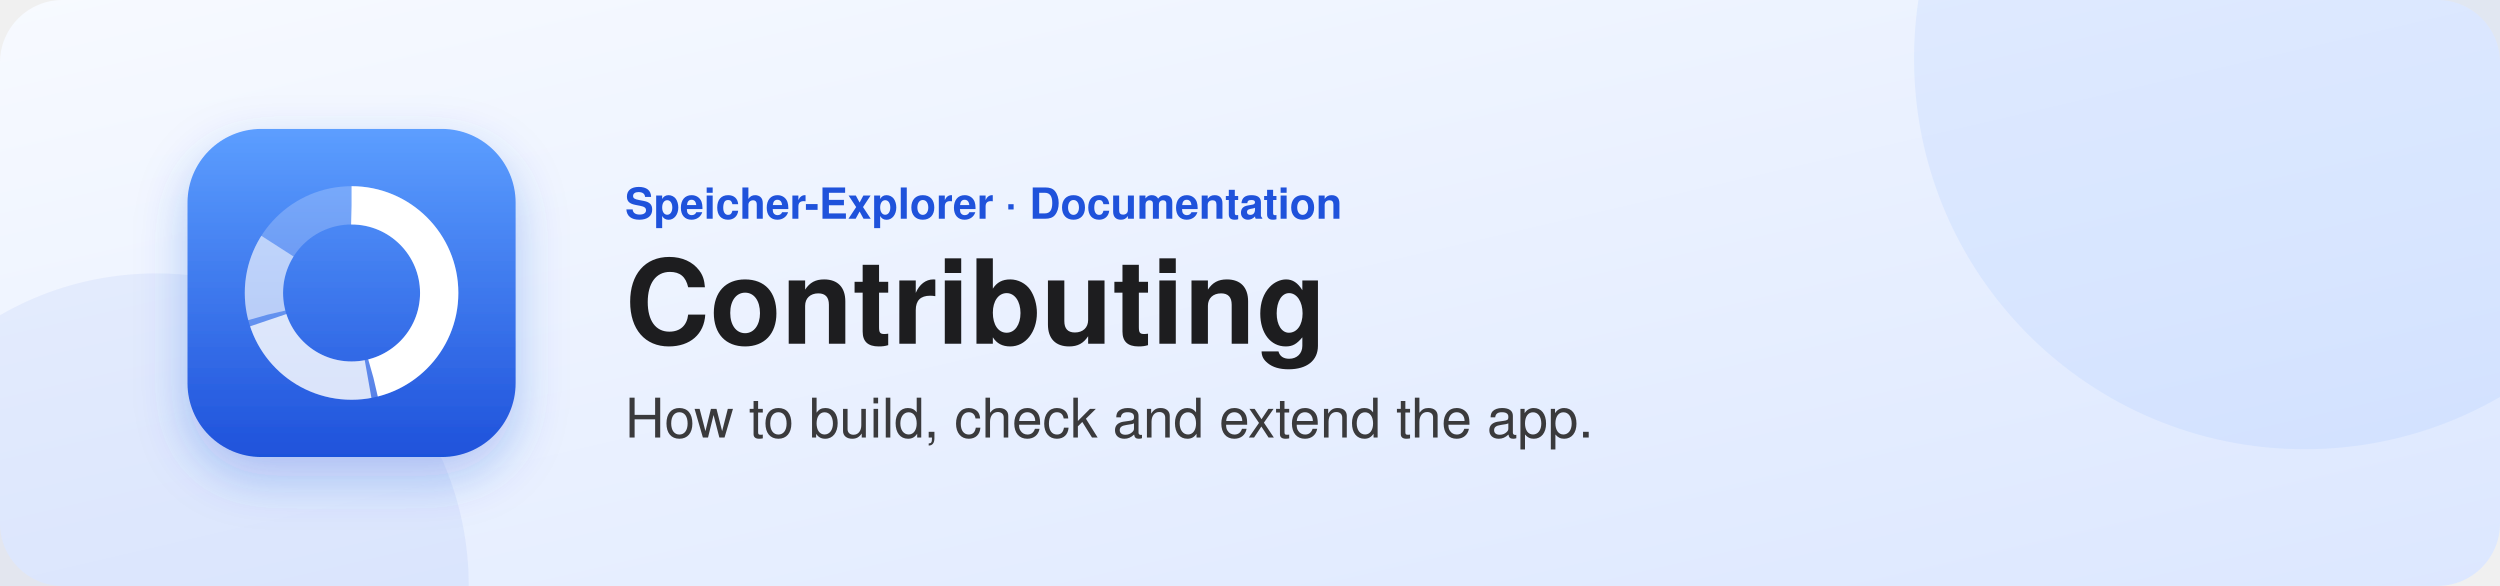
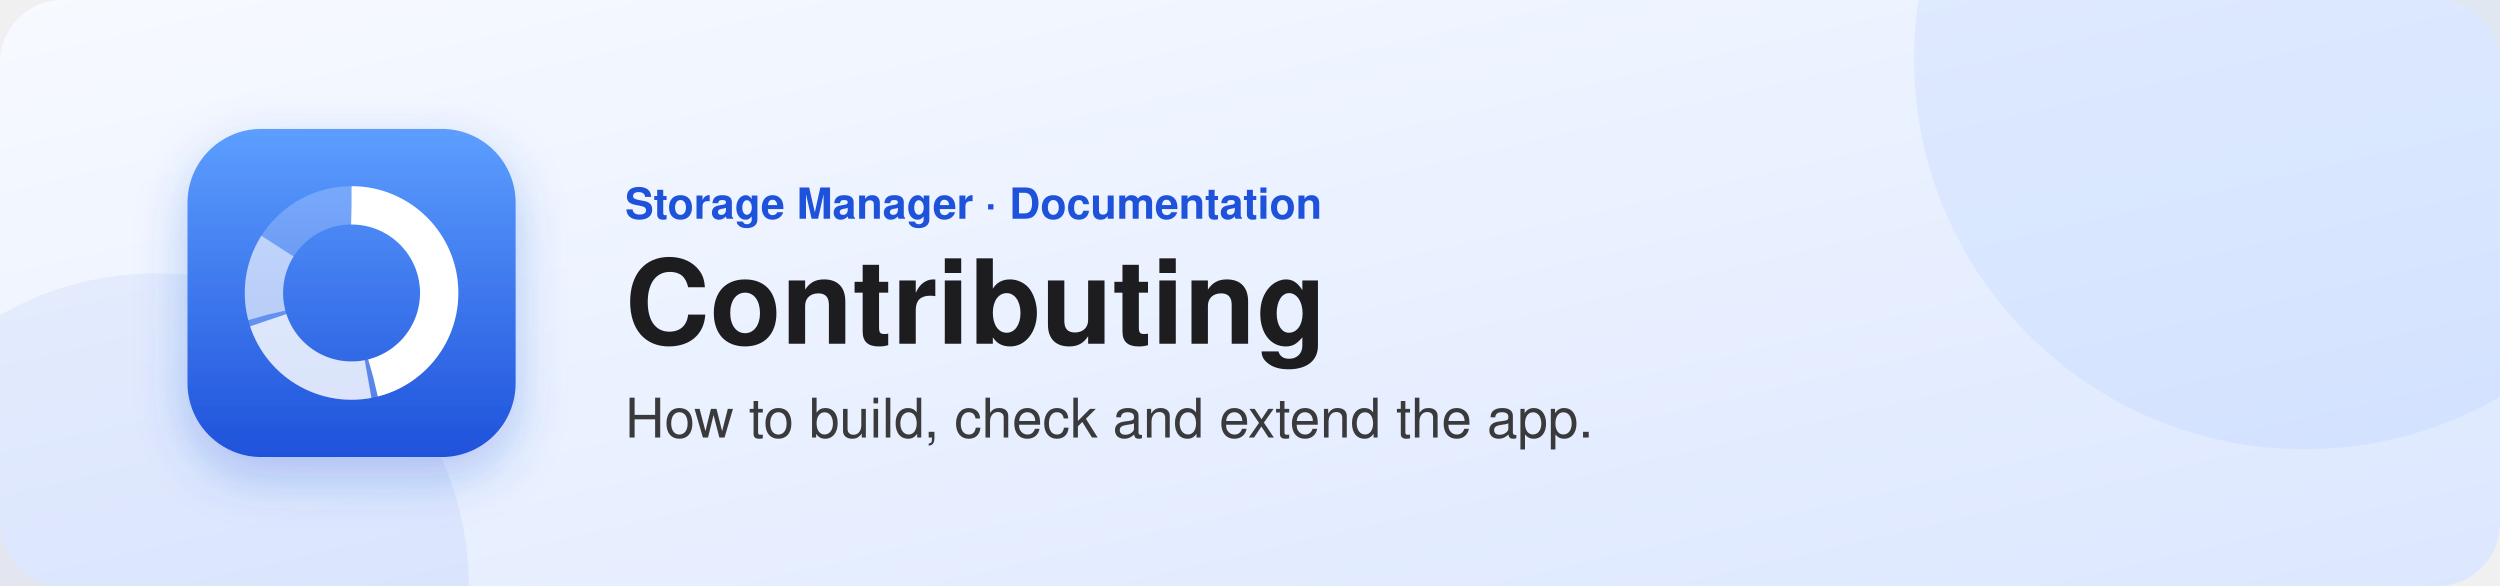
- <svg xmlns="http://www.w3.org/2000/svg" width="1280" height="300" viewBox="0 0 1280 300" role="img" aria-label="Speicher-Explorer – Contributing. How to build, check and extend the app.">
+ <svg xmlns="http://www.w3.org/2000/svg" width="1280" height="300" viewBox="0 0 1280 300" role="img" aria-label="Storage Manager – Contributing. How to build, check and extend the app.">
  <defs>
    <linearGradient id="bg" x1="0" y1="0" x2="1" y2="1">
      <stop offset="0" stop-color="#F7FAFF" />
      <stop offset="1" stop-color="#DCE7FF" />
    </linearGradient>
    <filter id="sh" x="-20%" y="-20%" width="140%" height="150%">
      <feDropShadow dx="0" dy="14" stdDeviation="18" flood-color="#1F52DB" flood-opacity=".28" />
    </filter>
  </defs>
  <rect width="1280" height="300" rx="32" fill="url(#bg)" />
  <circle cx="1180" cy="30" r="200" fill="#5C9EFF" fill-opacity=".10" />
  <circle cx="80" cy="300" r="160" fill="#1F52DB" fill-opacity=".06" />
  <g filter="url(#sh)" transform="translate(96 66) scale(0.7) translate(-96 -100)">
    <defs>
      <linearGradient id="hero" x1="0" y1="0" x2="0" y2="1">
        <stop offset="0" stop-color="#5C9EFF" />
        <stop offset="1" stop-color="#1F52DB" />
      </linearGradient>
    </defs>
    <rect x="96" y="100" width="240" height="240" rx="54.0" fill="url(#hero)" />
    <circle cx="216.0" cy="220.0" r="64.1" fill="none" stroke="#fff" stroke-opacity=".22" stroke-width="28.0" />
    <circle cx="216.0" cy="220.0" r="64.1" fill="none" stroke="#fff" stroke-opacity="1" stroke-width="28.0" stroke-dasharray="185.21 402.63" stroke-dashoffset="0.00" transform="rotate(-90 216.0 220.0)" />
    <circle cx="216.0" cy="220.0" r="64.1" fill="none" stroke="#fff" stroke-opacity="0.78" stroke-width="28.0" stroke-dasharray="92.60 402.63" stroke-dashoffset="-189.23" transform="rotate(-90 216.0 220.0)" />
    <circle cx="216.0" cy="220.0" r="64.1" fill="none" stroke="#fff" stroke-opacity="0.55" stroke-width="28.0" stroke-dasharray="52.34 402.63" stroke-dashoffset="-285.86" transform="rotate(-90 216.0 220.0)" />
  </g>
-   <text x="320" y="112" font-family="-apple-system, BlinkMacSystemFont, 'SF Pro Display', 'SF Pro Text', 'Helvetica Neue', Helvetica, Arial, sans-serif" text-anchor="start" font-size="22" font-weight="600" fill="#1F52DB">Speicher-Explorer · Documentation</text>
+   <text x="320" y="112" font-family="-apple-system, BlinkMacSystemFont, 'SF Pro Display', 'SF Pro Text', 'Helvetica Neue', Helvetica, Arial, sans-serif" text-anchor="start" font-size="22" font-weight="600" fill="#1F52DB">Storage Manager · Documentation</text>
  <text x="320" y="176" font-family="-apple-system, BlinkMacSystemFont, 'SF Pro Display', 'SF Pro Text', 'Helvetica Neue', Helvetica, Arial, sans-serif" text-anchor="start" font-size="60" font-weight="700" fill="#1D1D1F">Contributing</text>
  <text x="320" y="224" font-family="-apple-system, BlinkMacSystemFont, 'SF Pro Display', 'SF Pro Text', 'Helvetica Neue', Helvetica, Arial, sans-serif" text-anchor="start" font-size="28" font-weight="400" fill="#3A3A3C">How to build, check and extend the app.</text>
</svg>
